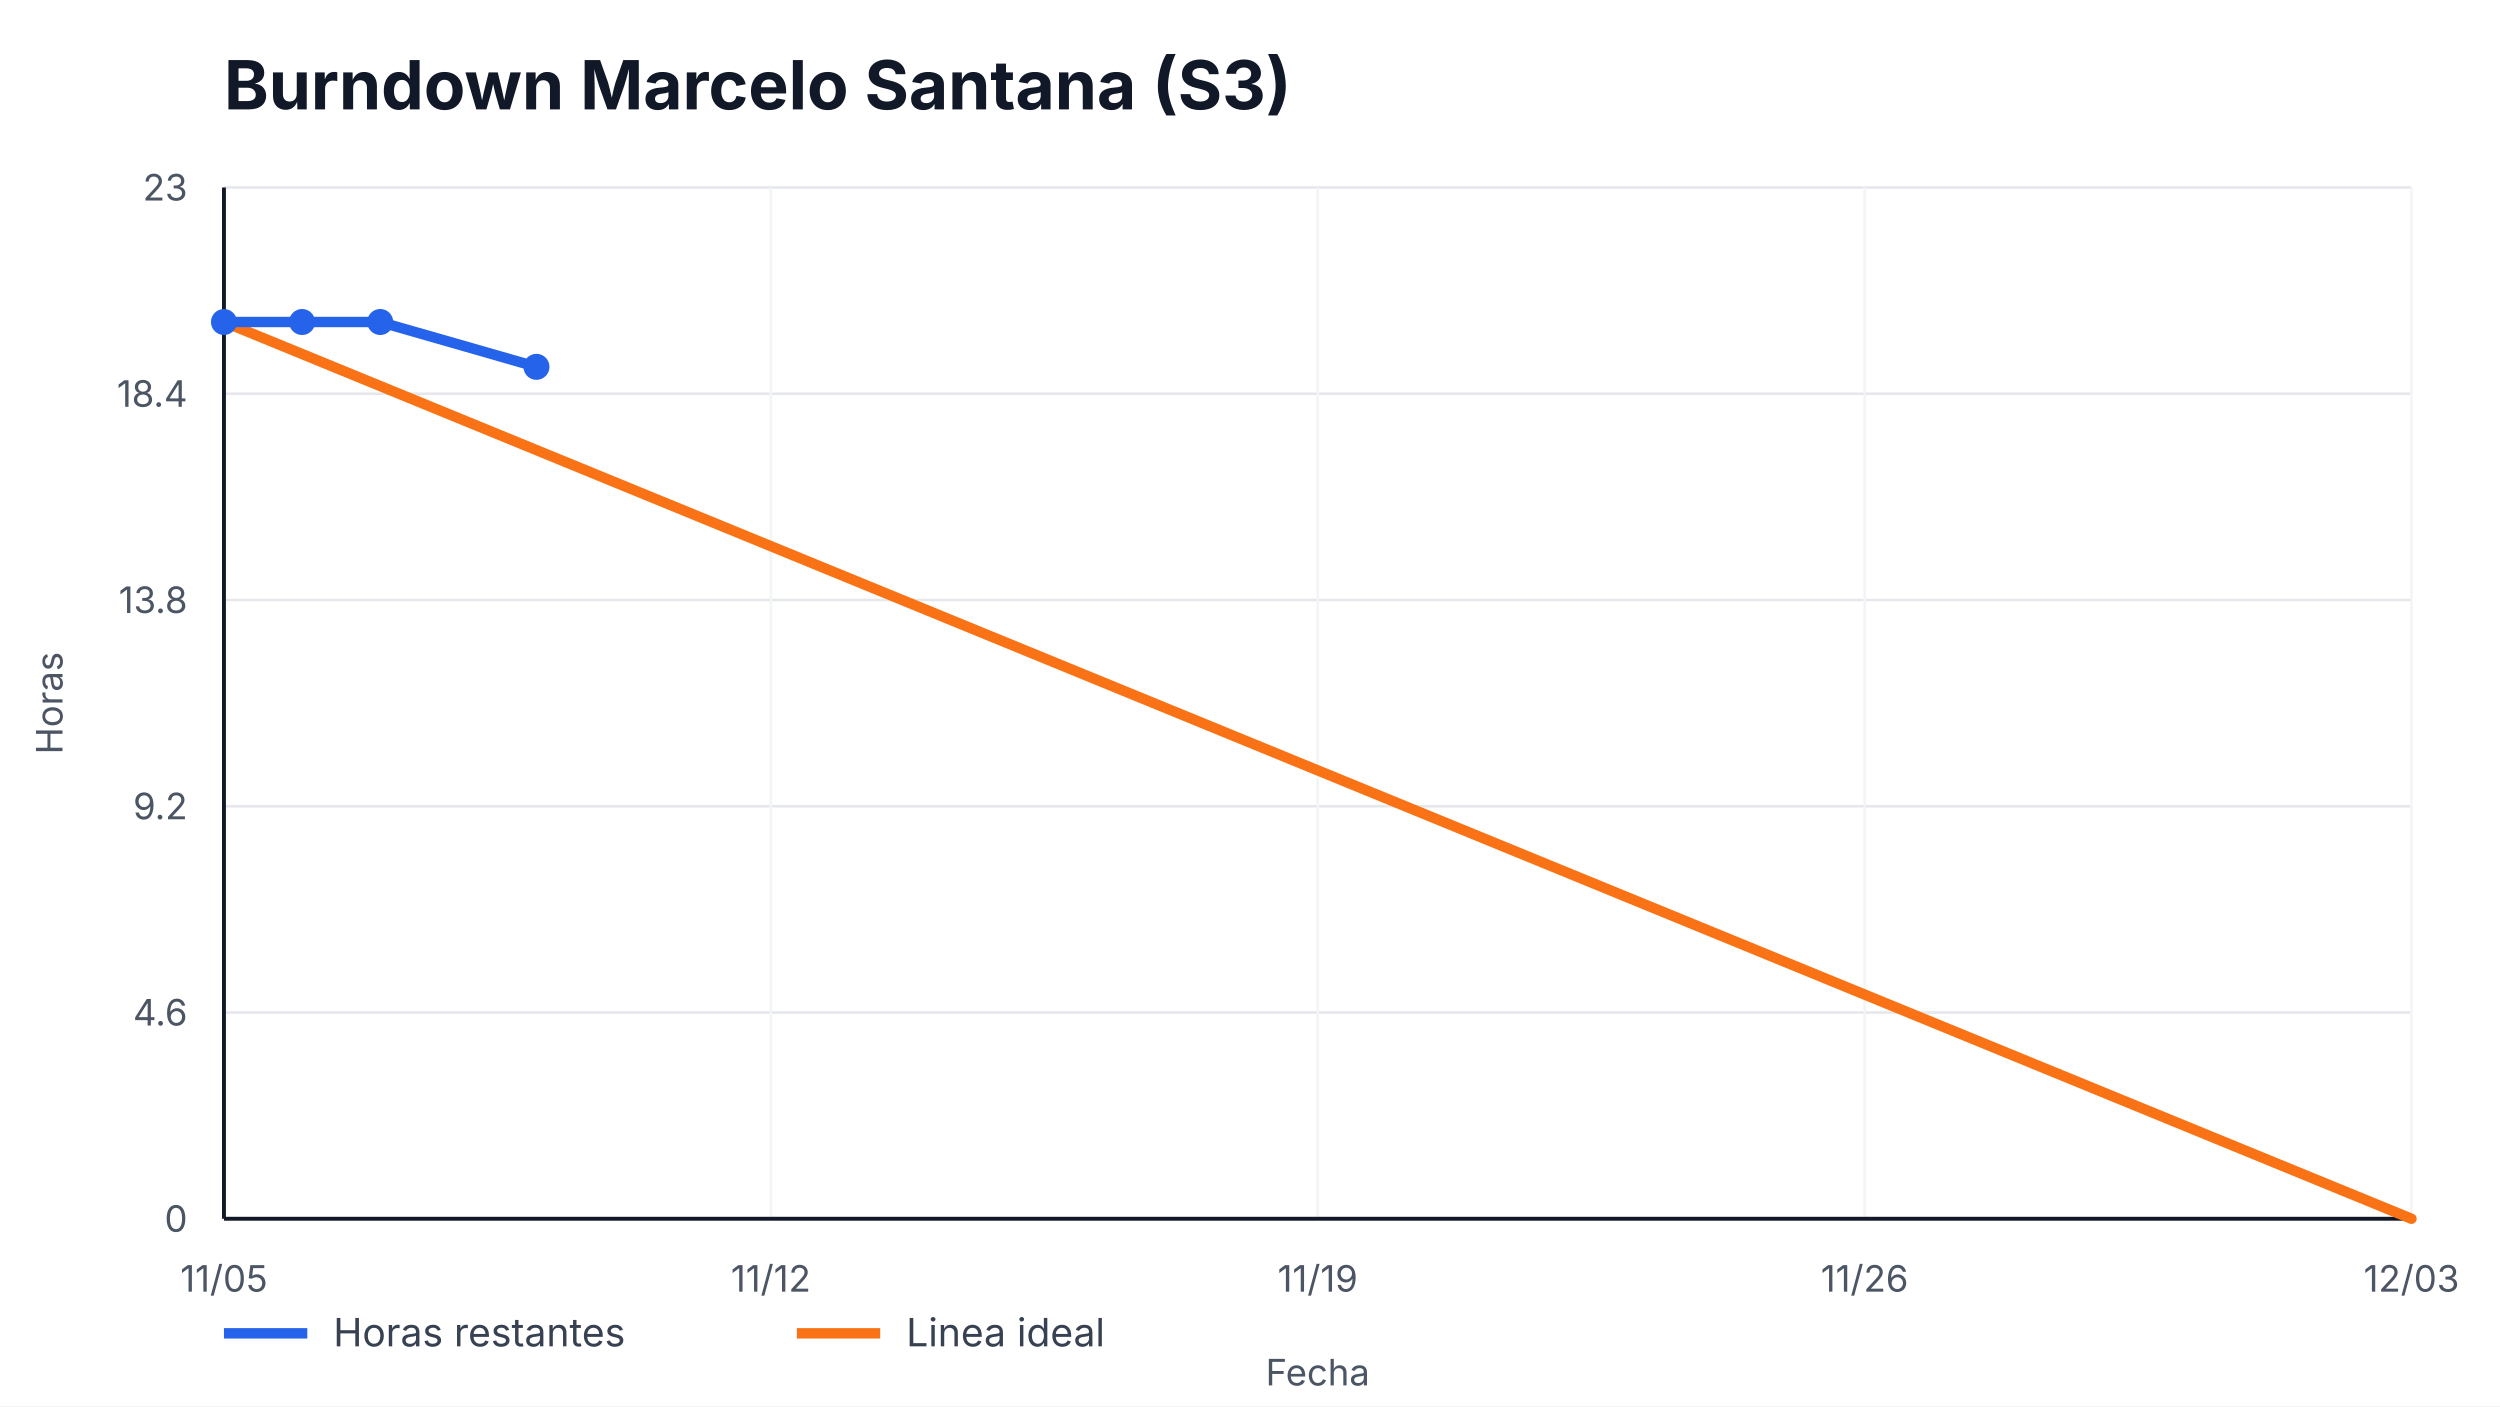
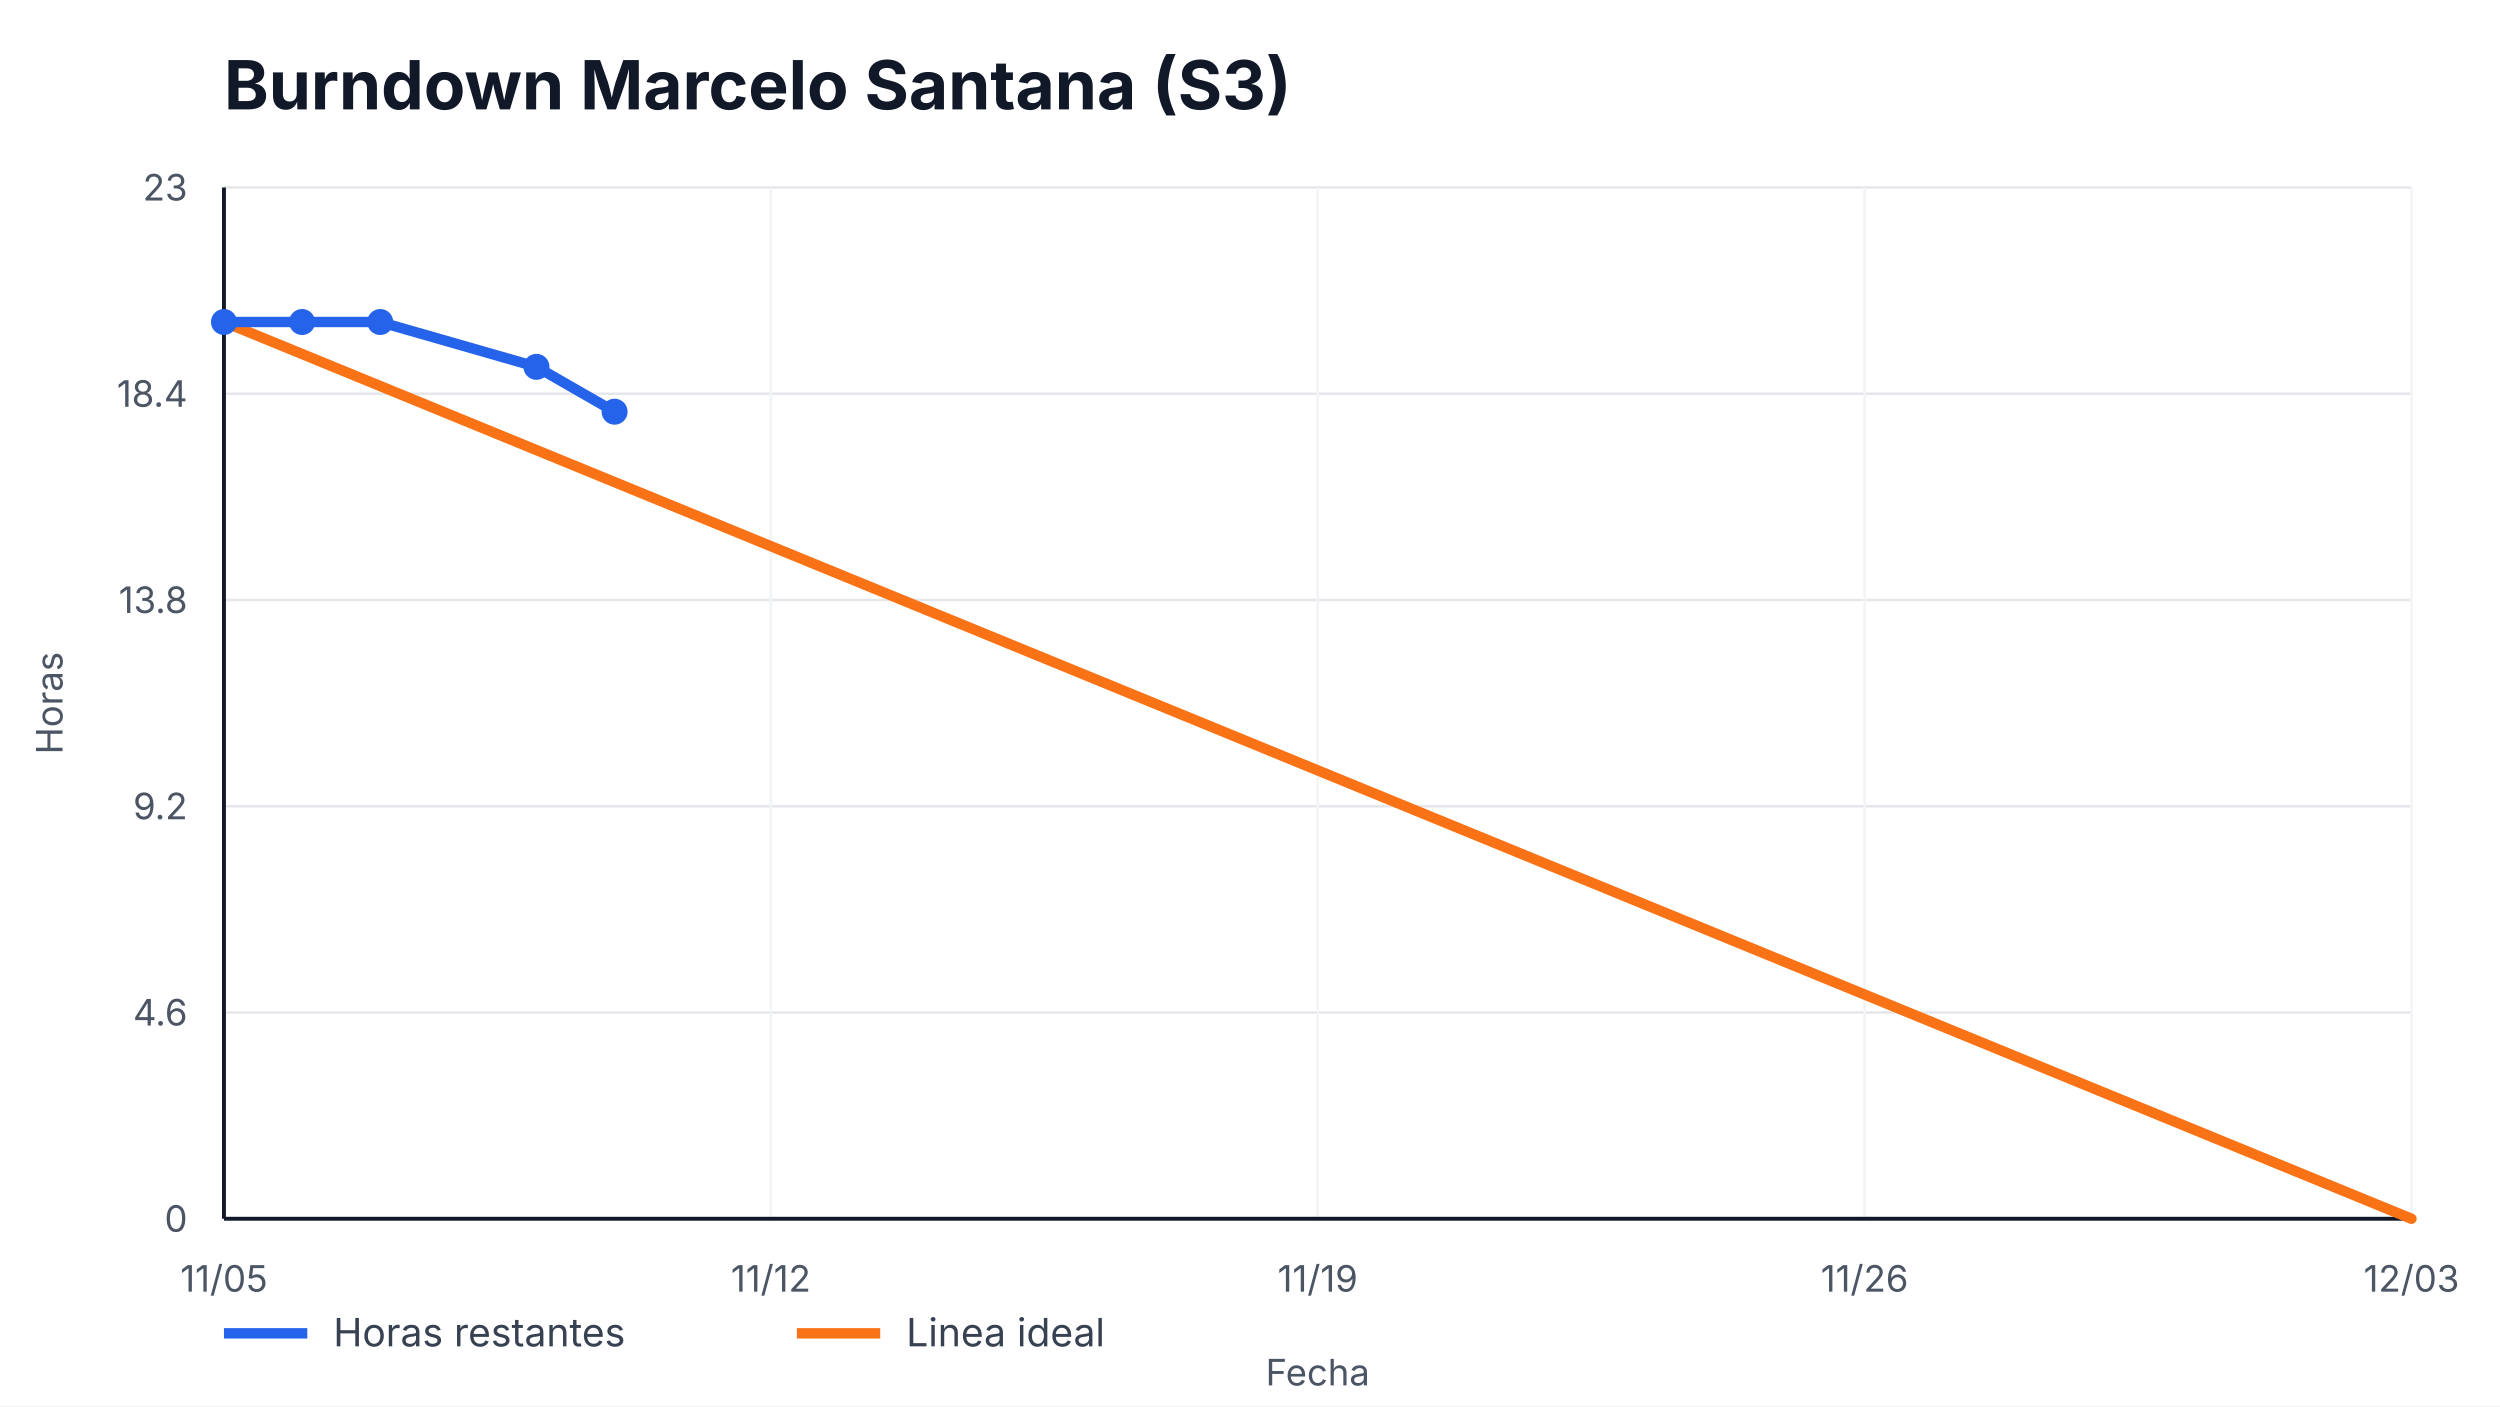
<svg xmlns="http://www.w3.org/2000/svg" width="960" height="540" viewBox="0 0 960 540" role="img" aria-label="Burndown Marcelo Santana (S3)">
  <style>
    text { font-family: -apple-system, BlinkMacSystemFont, "Segoe UI", sans-serif; fill: #111827; }
    .title { font-size: 26px; font-weight: 700; }
    .axis { font-size: 14px; fill: #4b5563; }
    .legend { font-size: 15px; fill: #374151; }
    .overrun { font-size: 14px; font-weight: 700; fill: #b91c1c; }
  </style>
  <rect width="100%" height="100%" fill="#ffffff" />
  <text x="86" y="42" class="title">Burndown Marcelo Santana (S3)</text>
  <g>
    <line x1="86" y1="468.00" x2="926" y2="468.00" stroke="#e5e7eb" />
    <line x1="86" y1="388.80" x2="926" y2="388.80" stroke="#e5e7eb" />
    <line x1="86" y1="309.60" x2="926" y2="309.60" stroke="#e5e7eb" />
    <line x1="86" y1="230.40" x2="926" y2="230.40" stroke="#e5e7eb" />
    <line x1="86" y1="151.20" x2="926" y2="151.20" stroke="#e5e7eb" />
    <line x1="86" y1="72.00" x2="926" y2="72.00" stroke="#e5e7eb" />
  </g>
  <g>
    <line x1="86.00" y1="72" x2="86.00" y2="468" stroke="#f3f4f6" />
    <text x="86.00" y="496" text-anchor="middle" class="axis">11/05</text>
    <line x1="296.00" y1="72" x2="296.00" y2="468" stroke="#f3f4f6" />
    <text x="296.00" y="496" text-anchor="middle" class="axis">11/12</text>
    <line x1="506.00" y1="72" x2="506.00" y2="468" stroke="#f3f4f6" />
    <text x="506.00" y="496" text-anchor="middle" class="axis">11/19</text>
    <line x1="716.00" y1="72" x2="716.00" y2="468" stroke="#f3f4f6" />
    <text x="716.00" y="496" text-anchor="middle" class="axis">11/26</text>
    <line x1="926.00" y1="72" x2="926.00" y2="468" stroke="#f3f4f6" />
    <text x="926.00" y="496" text-anchor="middle" class="axis">12/03</text>
  </g>
  <line x1="86" y1="468" x2="926" y2="468" stroke="#111827" stroke-width="1.5" />
  <line x1="86" y1="72" x2="86" y2="468" stroke="#111827" stroke-width="1.5" />
  <g>
    <text x="72" y="473.00" text-anchor="end" class="axis">0</text>
    <text x="72" y="393.80" text-anchor="end" class="axis">4.6</text>
    <text x="72" y="314.60" text-anchor="end" class="axis">9.2</text>
    <text x="72" y="235.40" text-anchor="end" class="axis">13.8</text>
    <text x="72" y="156.20" text-anchor="end" class="axis">18.4</text>
    <text x="72" y="77.00" text-anchor="end" class="axis">23</text>
  </g>
  <polyline points="86.00,123.65 926.00,468.00" fill="none" stroke="#f97316" stroke-width="4" stroke-linecap="round" />
-   <polyline points="86.00,123.65 116.00,123.65 146.00,123.65 206.00,140.87" fill="none" stroke="#2563eb" stroke-width="4" stroke-linecap="round" stroke-linejoin="round" />
+   <polyline points="86.00,123.65 116.00,123.65 146.00,123.65 206.00,140.87 236.00,158.09" fill="none" stroke="#2563eb" stroke-width="4" stroke-linecap="round" stroke-linejoin="round" />
  <g>
    <circle cx="86.00" cy="123.65" r="5" fill="#2563eb" />
    <circle cx="116.00" cy="123.65" r="5" fill="#2563eb" />
    <circle cx="146.00" cy="123.65" r="5" fill="#2563eb" />
    <circle cx="206.00" cy="140.87" r="5" fill="#2563eb" />
+     <circle cx="236.00" cy="158.09" r="5" fill="#2563eb" />
  </g>
  <line x1="86" y1="512" x2="118" y2="512" stroke="#2563eb" stroke-width="4" />
  <text x="128" y="517" class="legend">Horas restantes</text>
  <line x1="306" y1="512" x2="338" y2="512" stroke="#f97316" stroke-width="4" />
  <text x="348" y="517" class="legend">Linea ideal</text>
  <text x="506.0" y="532" text-anchor="middle" class="axis">Fecha</text>
  <text x="24" y="270.0" transform="rotate(-90 24,270.0)" text-anchor="middle" class="axis">Horas</text>
</svg>
